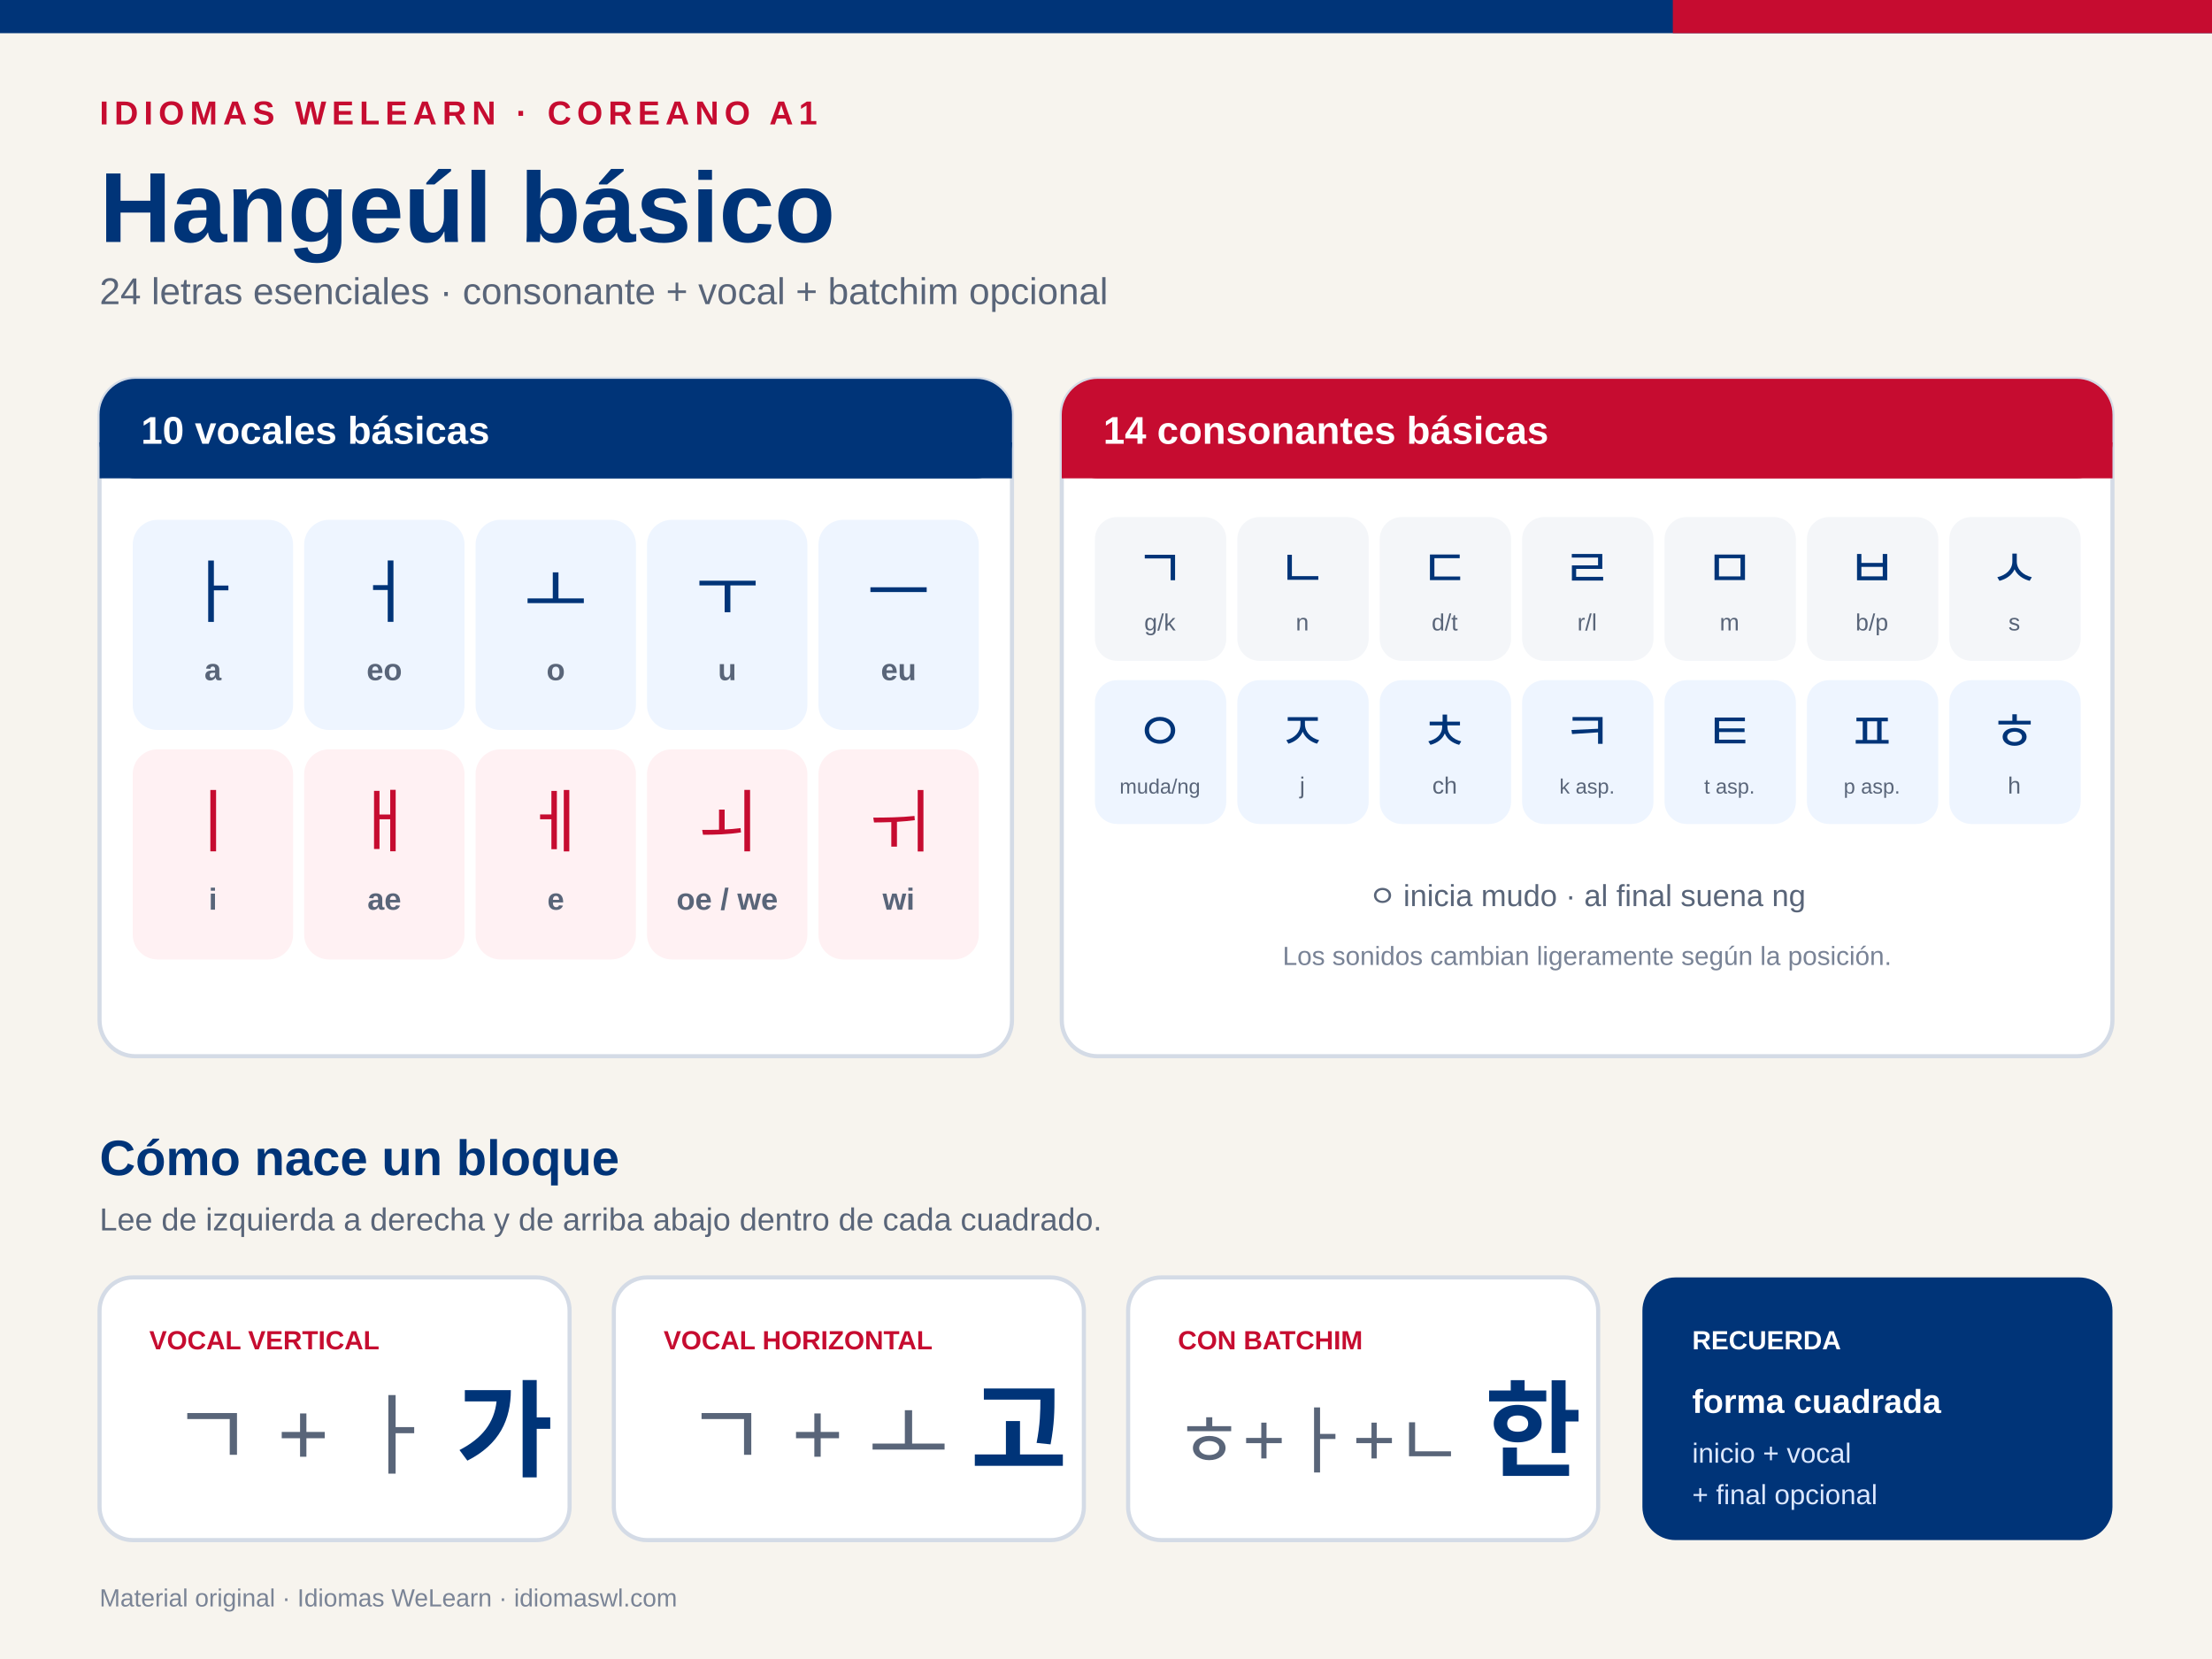
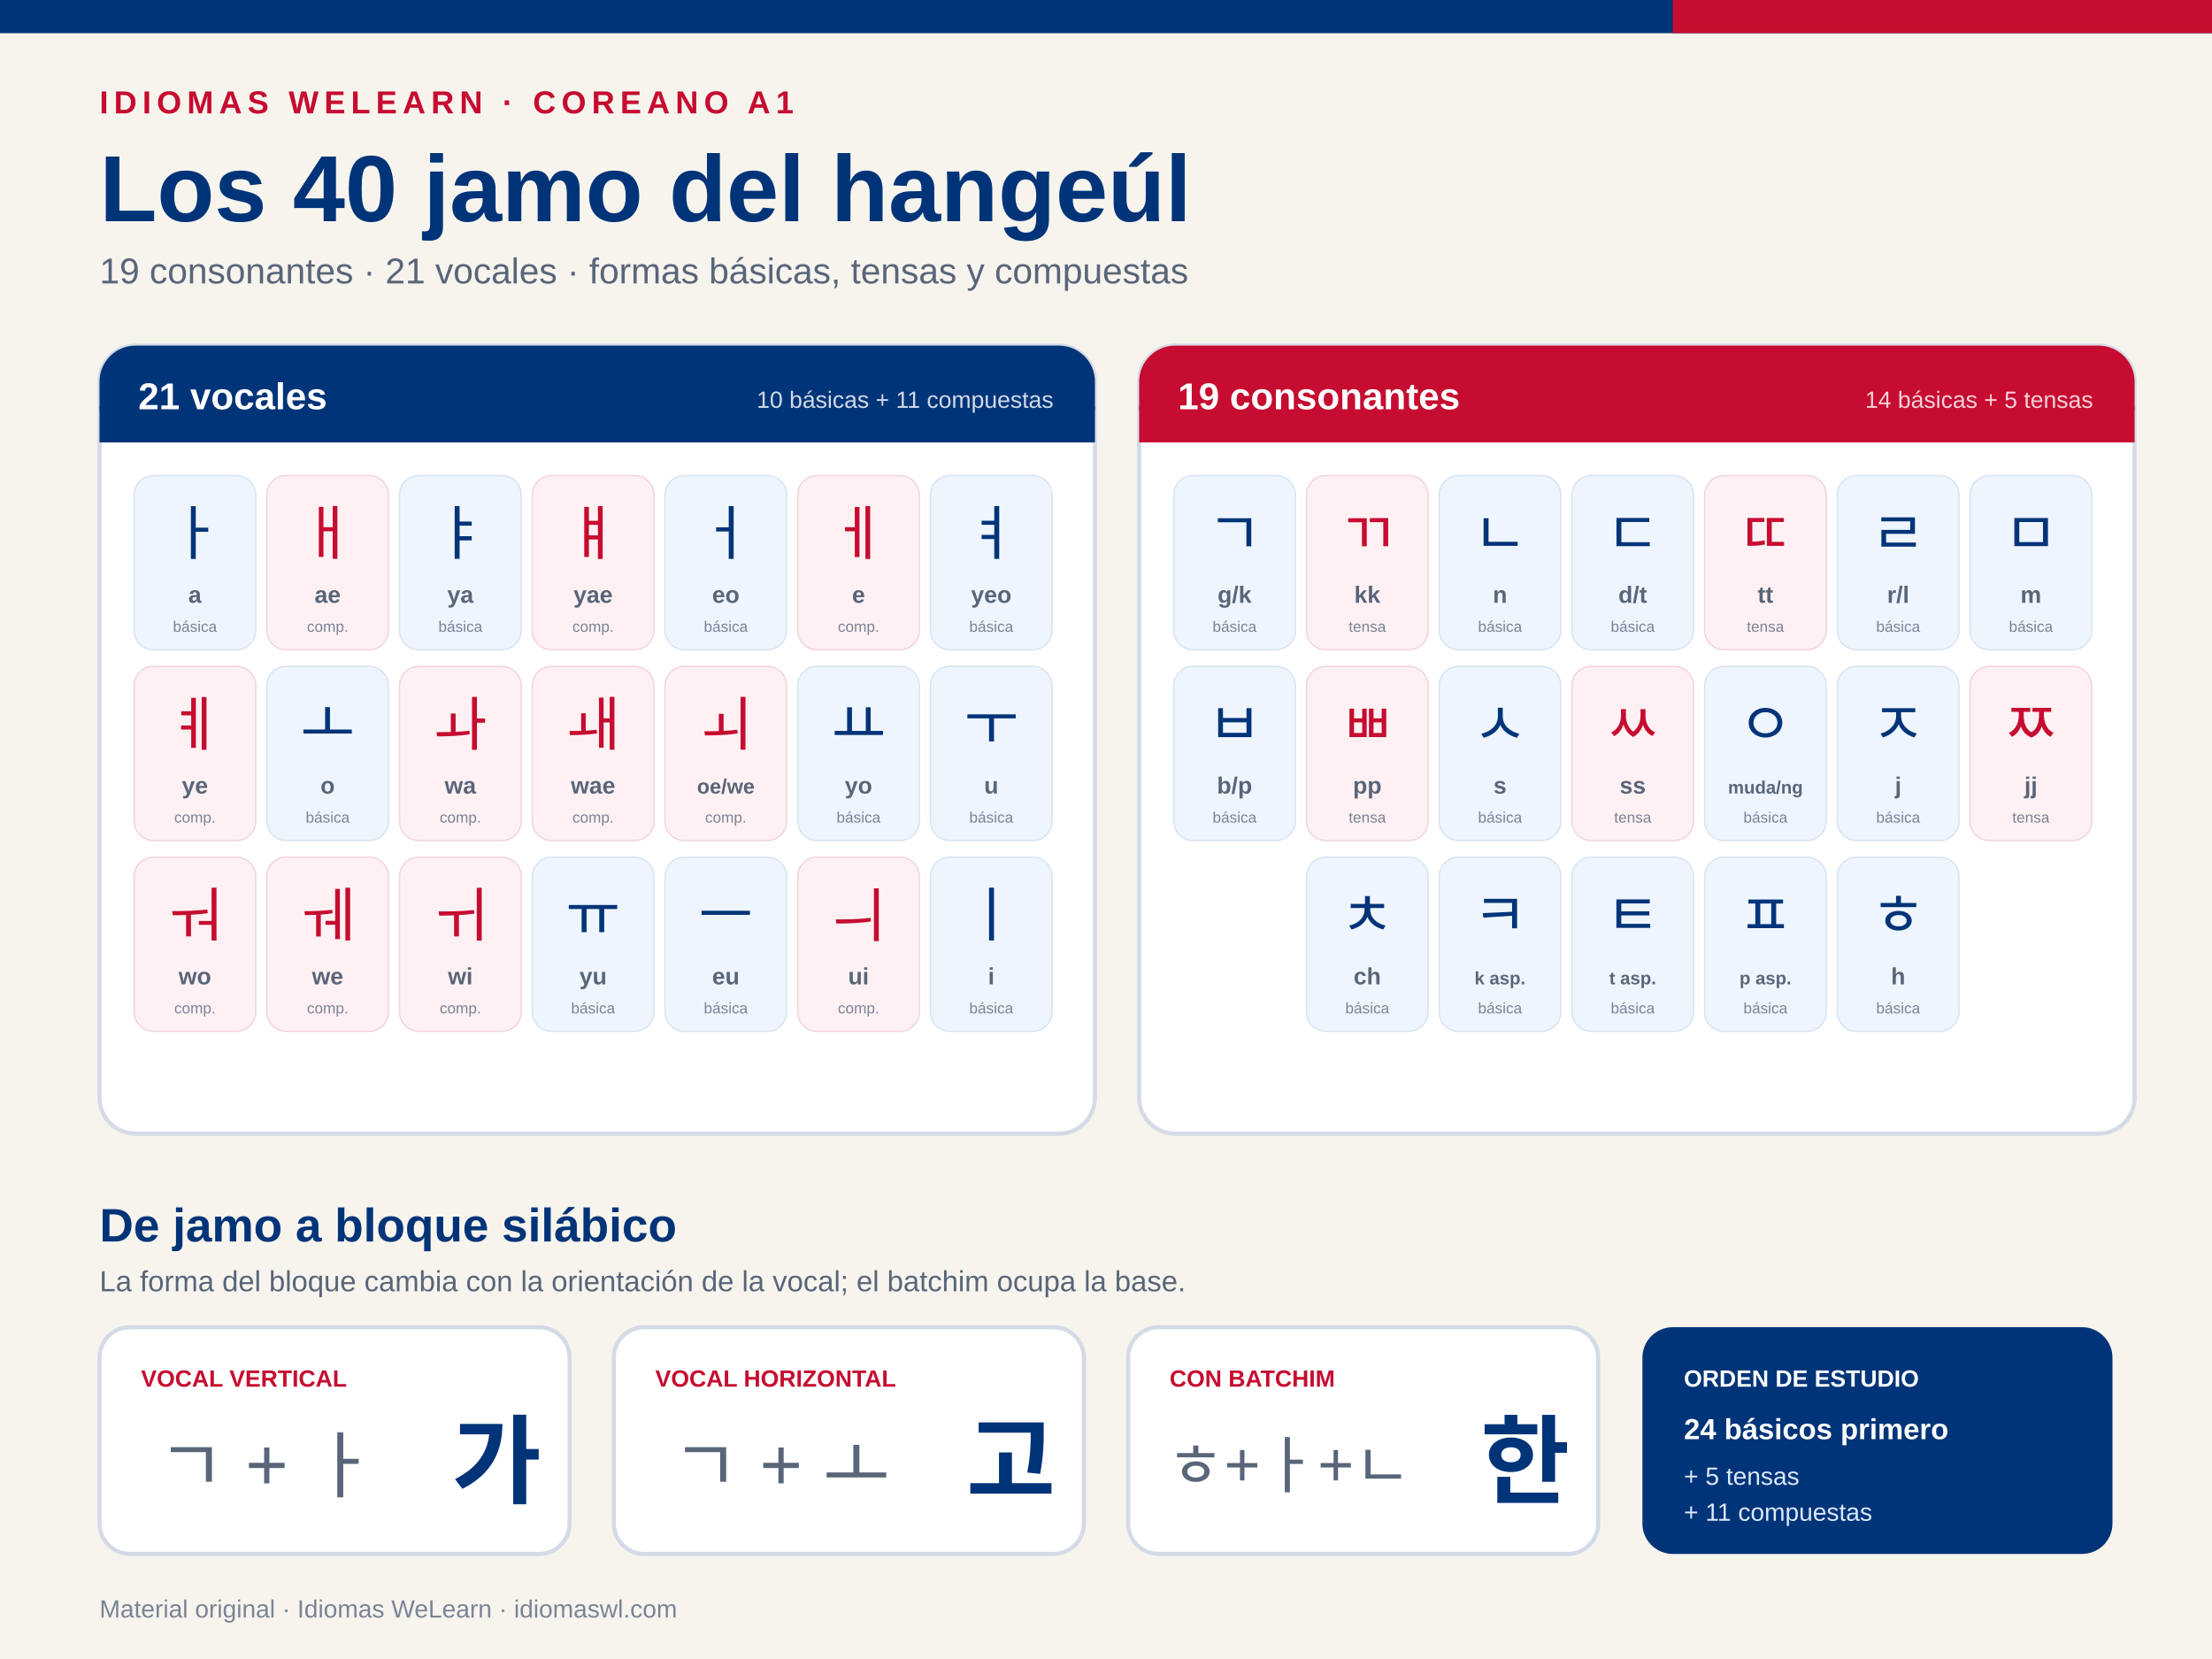
<svg xmlns="http://www.w3.org/2000/svg" width="1600" height="1200" viewBox="0 0 1600 1200" role="img" aria-labelledby="title desc">
  <rect width="1600" height="1200" fill="#f7f4ee" />
  <rect width="1600" height="24" fill="#003478" />
  <rect x="1210" width="390" height="24" fill="#c60c30" />
-   <text x="72" y="90" font-family="Arial, 'Noto Sans KR', sans-serif" font-size="24" font-weight="700" letter-spacing="4" fill="#c60c30">IDIOMAS WELEARN · COREANO A1</text>
-   <text x="72" y="175" font-family="Arial, 'Noto Sans KR', sans-serif" font-size="72" font-weight="800" fill="#003478">Hangeúl básico</text>
-   <text x="72" y="220" font-family="Arial, 'Noto Sans KR', sans-serif" font-size="27" fill="#596579">24 letras esenciales · consonante + vocal + batchim opcional</text>
-   <g transform="translate(72 274)">
-     <rect width="660" height="490" rx="26" fill="#fff" stroke="#d4dbe6" stroke-width="3" />
-     <rect width="660" height="72" rx="26" fill="#003478" />
-     <path d="M0 46h660v26H0z" fill="#003478" />
-     <text x="30" y="47" font-family="Arial, 'Noto Sans KR', sans-serif" font-size="28" font-weight="700" fill="#fff">10 vocales básicas</text>
-     <g font-family="Arial, 'Noto Sans KR', sans-serif" text-anchor="middle">
-       <g transform="translate(24 102)">
-         <g transform="translate(0 0)">
-           <rect width="116" height="152" rx="18" fill="#eef5ff" />
-           <text x="58" y="70" font-size="50" fill="#003478">ㅏ</text>
-           <text x="58" y="116" font-size="22" font-weight="700" fill="#596579">a</text>
-         </g>
-         <g transform="translate(124 0)">
-           <rect width="116" height="152" rx="18" fill="#eef5ff" />
-           <text x="58" y="70" font-size="50" fill="#003478">ㅓ</text>
-           <text x="58" y="116" font-size="22" font-weight="700" fill="#596579">eo</text>
-         </g>
-         <g transform="translate(248 0)">
-           <rect width="116" height="152" rx="18" fill="#eef5ff" />
-           <text x="58" y="70" font-size="50" fill="#003478">ㅗ</text>
-           <text x="58" y="116" font-size="22" font-weight="700" fill="#596579">o</text>
-         </g>
-         <g transform="translate(372 0)">
-           <rect width="116" height="152" rx="18" fill="#eef5ff" />
-           <text x="58" y="70" font-size="50" fill="#003478">ㅜ</text>
-           <text x="58" y="116" font-size="22" font-weight="700" fill="#596579">u</text>
-         </g>
-         <g transform="translate(496 0)">
-           <rect width="116" height="152" rx="18" fill="#eef5ff" />
-           <text x="58" y="70" font-size="50" fill="#003478">ㅡ</text>
-           <text x="58" y="116" font-size="22" font-weight="700" fill="#596579">eu</text>
-         </g>
-       </g>
-       <g transform="translate(24 268)">
-         <g transform="translate(0 0)">
-           <rect width="116" height="152" rx="18" fill="#fff1f3" />
-           <text x="58" y="70" font-size="50" fill="#c60c30">ㅣ</text>
-           <text x="58" y="116" font-size="22" font-weight="700" fill="#596579">i</text>
-         </g>
-         <g transform="translate(124 0)">
-           <rect width="116" height="152" rx="18" fill="#fff1f3" />
-           <text x="58" y="70" font-size="50" fill="#c60c30">ㅐ</text>
-           <text x="58" y="116" font-size="22" font-weight="700" fill="#596579">ae</text>
-         </g>
-         <g transform="translate(248 0)">
-           <rect width="116" height="152" rx="18" fill="#fff1f3" />
-           <text x="58" y="70" font-size="50" fill="#c60c30">ㅔ</text>
-           <text x="58" y="116" font-size="22" font-weight="700" fill="#596579">e</text>
-         </g>
-         <g transform="translate(372 0)">
-           <rect width="116" height="152" rx="18" fill="#fff1f3" />
-           <text x="58" y="70" font-size="50" fill="#c60c30">ㅚ</text>
-           <text x="58" y="116" font-size="22" font-weight="700" fill="#596579">oe / we</text>
-         </g>
-         <g transform="translate(496 0)">
-           <rect width="116" height="152" rx="18" fill="#fff1f3" />
-           <text x="58" y="70" font-size="50" fill="#c60c30">ㅟ</text>
-           <text x="58" y="116" font-size="22" font-weight="700" fill="#596579">wi</text>
-         </g>
+   <text x="72" y="82" font-family="Arial, 'Noto Sans KR', sans-serif" font-size="23" font-weight="700" letter-spacing="4" fill="#c60c30">IDIOMAS WELEARN · COREANO A1</text>
+   <text x="72" y="160" font-family="Arial, 'Noto Sans KR', sans-serif" font-size="68" font-weight="800" fill="#003478">Los 40 jamo del hangeúl</text>
+   <text x="72" y="205" font-family="Arial, 'Noto Sans KR', sans-serif" font-size="26" fill="#596579">19 consonantes · 21 vocales · formas básicas, tensas y compuestas</text>
+   <g transform="translate(72 250)">
+     <rect width="720" height="570" rx="26" fill="#fff" stroke="#d4dbe6" stroke-width="3" />
+     <rect width="720" height="70" rx="26" fill="#003478" />
+     <path d="M0 44h720v26H0z" fill="#003478" />
+     <text x="28" y="46" font-family="Arial, 'Noto Sans KR', sans-serif" font-size="27" font-weight="700" fill="#fff">21 vocales</text>
+     <text x="690" y="45" text-anchor="end" font-family="Arial, sans-serif" font-size="17" fill="#fff" opacity=".82">10 básicas + 11 compuestas</text>
+     <g transform="translate(25 94)" font-family="Arial, 'Noto Sans KR', sans-serif" text-anchor="middle">
+       <g transform="translate(0 0)">
+         <rect width="88" height="126" rx="14" fill="#eef5ff" stroke="#d8e4f2" />
+         <text x="44" y="57" font-size="43" fill="#003478">ㅏ</text>
+         <text x="44" y="92" font-size="17" font-weight="700" fill="#596579">a</text>
+         <text x="44" y="113" font-size="11" fill="#798396">básica</text>
+       </g>
+       <g transform="translate(96 0)">
+         <rect width="88" height="126" rx="14" fill="#fff1f3" stroke="#f1d4da" />
+         <text x="44" y="57" font-size="43" fill="#c60c30">ㅐ</text>
+         <text x="44" y="92" font-size="17" font-weight="700" fill="#596579">ae</text>
+         <text x="44" y="113" font-size="11" fill="#798396">comp.</text>
+       </g>
+       <g transform="translate(192 0)">
+         <rect width="88" height="126" rx="14" fill="#eef5ff" stroke="#d8e4f2" />
+         <text x="44" y="57" font-size="43" fill="#003478">ㅑ</text>
+         <text x="44" y="92" font-size="17" font-weight="700" fill="#596579">ya</text>
+         <text x="44" y="113" font-size="11" fill="#798396">básica</text>
+       </g>
+       <g transform="translate(288 0)">
+         <rect width="88" height="126" rx="14" fill="#fff1f3" stroke="#f1d4da" />
+         <text x="44" y="57" font-size="43" fill="#c60c30">ㅒ</text>
+         <text x="44" y="92" font-size="17" font-weight="700" fill="#596579">yae</text>
+         <text x="44" y="113" font-size="11" fill="#798396">comp.</text>
+       </g>
+       <g transform="translate(384 0)">
+         <rect width="88" height="126" rx="14" fill="#eef5ff" stroke="#d8e4f2" />
+         <text x="44" y="57" font-size="43" fill="#003478">ㅓ</text>
+         <text x="44" y="92" font-size="17" font-weight="700" fill="#596579">eo</text>
+         <text x="44" y="113" font-size="11" fill="#798396">básica</text>
+       </g>
+       <g transform="translate(480 0)">
+         <rect width="88" height="126" rx="14" fill="#fff1f3" stroke="#f1d4da" />
+         <text x="44" y="57" font-size="43" fill="#c60c30">ㅔ</text>
+         <text x="44" y="92" font-size="17" font-weight="700" fill="#596579">e</text>
+         <text x="44" y="113" font-size="11" fill="#798396">comp.</text>
+       </g>
+       <g transform="translate(576 0)">
+         <rect width="88" height="126" rx="14" fill="#eef5ff" stroke="#d8e4f2" />
+         <text x="44" y="57" font-size="43" fill="#003478">ㅕ</text>
+         <text x="44" y="92" font-size="17" font-weight="700" fill="#596579">yeo</text>
+         <text x="44" y="113" font-size="11" fill="#798396">básica</text>
+       </g>
+       <g transform="translate(0 138)">
+         <rect width="88" height="126" rx="14" fill="#fff1f3" stroke="#f1d4da" />
+         <text x="44" y="57" font-size="43" fill="#c60c30">ㅖ</text>
+         <text x="44" y="92" font-size="17" font-weight="700" fill="#596579">ye</text>
+         <text x="44" y="113" font-size="11" fill="#798396">comp.</text>
+       </g>
+       <g transform="translate(96 138)">
+         <rect width="88" height="126" rx="14" fill="#eef5ff" stroke="#d8e4f2" />
+         <text x="44" y="57" font-size="43" fill="#003478">ㅗ</text>
+         <text x="44" y="92" font-size="17" font-weight="700" fill="#596579">o</text>
+         <text x="44" y="113" font-size="11" fill="#798396">básica</text>
+       </g>
+       <g transform="translate(192 138)">
+         <rect width="88" height="126" rx="14" fill="#fff1f3" stroke="#f1d4da" />
+         <text x="44" y="57" font-size="43" fill="#c60c30">ㅘ</text>
+         <text x="44" y="92" font-size="17" font-weight="700" fill="#596579">wa</text>
+         <text x="44" y="113" font-size="11" fill="#798396">comp.</text>
+       </g>
+       <g transform="translate(288 138)">
+         <rect width="88" height="126" rx="14" fill="#fff1f3" stroke="#f1d4da" />
+         <text x="44" y="57" font-size="43" fill="#c60c30">ㅙ</text>
+         <text x="44" y="92" font-size="17" font-weight="700" fill="#596579">wae</text>
+         <text x="44" y="113" font-size="11" fill="#798396">comp.</text>
+       </g>
+       <g transform="translate(384 138)">
+         <rect width="88" height="126" rx="14" fill="#fff1f3" stroke="#f1d4da" />
+         <text x="44" y="57" font-size="43" fill="#c60c30">ㅚ</text>
+         <text x="44" y="92" font-size="15" font-weight="700" fill="#596579">oe/we</text>
+         <text x="44" y="113" font-size="11" fill="#798396">comp.</text>
+       </g>
+       <g transform="translate(480 138)">
+         <rect width="88" height="126" rx="14" fill="#eef5ff" stroke="#d8e4f2" />
+         <text x="44" y="57" font-size="43" fill="#003478">ㅛ</text>
+         <text x="44" y="92" font-size="17" font-weight="700" fill="#596579">yo</text>
+         <text x="44" y="113" font-size="11" fill="#798396">básica</text>
+       </g>
+       <g transform="translate(576 138)">
+         <rect width="88" height="126" rx="14" fill="#eef5ff" stroke="#d8e4f2" />
+         <text x="44" y="57" font-size="43" fill="#003478">ㅜ</text>
+         <text x="44" y="92" font-size="17" font-weight="700" fill="#596579">u</text>
+         <text x="44" y="113" font-size="11" fill="#798396">básica</text>
+       </g>
+       <g transform="translate(0 276)">
+         <rect width="88" height="126" rx="14" fill="#fff1f3" stroke="#f1d4da" />
+         <text x="44" y="57" font-size="43" fill="#c60c30">ㅝ</text>
+         <text x="44" y="92" font-size="17" font-weight="700" fill="#596579">wo</text>
+         <text x="44" y="113" font-size="11" fill="#798396">comp.</text>
+       </g>
+       <g transform="translate(96 276)">
+         <rect width="88" height="126" rx="14" fill="#fff1f3" stroke="#f1d4da" />
+         <text x="44" y="57" font-size="43" fill="#c60c30">ㅞ</text>
+         <text x="44" y="92" font-size="17" font-weight="700" fill="#596579">we</text>
+         <text x="44" y="113" font-size="11" fill="#798396">comp.</text>
+       </g>
+       <g transform="translate(192 276)">
+         <rect width="88" height="126" rx="14" fill="#fff1f3" stroke="#f1d4da" />
+         <text x="44" y="57" font-size="43" fill="#c60c30">ㅟ</text>
+         <text x="44" y="92" font-size="17" font-weight="700" fill="#596579">wi</text>
+         <text x="44" y="113" font-size="11" fill="#798396">comp.</text>
+       </g>
+       <g transform="translate(288 276)">
+         <rect width="88" height="126" rx="14" fill="#eef5ff" stroke="#d8e4f2" />
+         <text x="44" y="57" font-size="43" fill="#003478">ㅠ</text>
+         <text x="44" y="92" font-size="17" font-weight="700" fill="#596579">yu</text>
+         <text x="44" y="113" font-size="11" fill="#798396">básica</text>
+       </g>
+       <g transform="translate(384 276)">
+         <rect width="88" height="126" rx="14" fill="#eef5ff" stroke="#d8e4f2" />
+         <text x="44" y="57" font-size="43" fill="#003478">ㅡ</text>
+         <text x="44" y="92" font-size="17" font-weight="700" fill="#596579">eu</text>
+         <text x="44" y="113" font-size="11" fill="#798396">básica</text>
+       </g>
+       <g transform="translate(480 276)">
+         <rect width="88" height="126" rx="14" fill="#fff1f3" stroke="#f1d4da" />
+         <text x="44" y="57" font-size="43" fill="#c60c30">ㅢ</text>
+         <text x="44" y="92" font-size="17" font-weight="700" fill="#596579">ui</text>
+         <text x="44" y="113" font-size="11" fill="#798396">comp.</text>
+       </g>
+       <g transform="translate(576 276)">
+         <rect width="88" height="126" rx="14" fill="#eef5ff" stroke="#d8e4f2" />
+         <text x="44" y="57" font-size="43" fill="#003478">ㅣ</text>
+         <text x="44" y="92" font-size="17" font-weight="700" fill="#596579">i</text>
+         <text x="44" y="113" font-size="11" fill="#798396">básica</text>
      </g>
    </g>
  </g>
-   <g transform="translate(768 274)">
-     <rect width="760" height="490" rx="26" fill="#fff" stroke="#d4dbe6" stroke-width="3" />
-     <rect width="760" height="72" rx="26" fill="#c60c30" />
-     <path d="M0 46h760v26H0z" fill="#c60c30" />
-     <text x="30" y="47" font-family="Arial, 'Noto Sans KR', sans-serif" font-size="28" font-weight="700" fill="#fff">14 consonantes básicas</text>
-     <g font-family="Arial, 'Noto Sans KR', sans-serif" text-anchor="middle">
-       <g transform="translate(24 100)">
-         <g transform="translate(0 0)">
-           <rect width="95" height="104" rx="16" fill="#f4f6f9" />
-           <text x="47" y="51" font-size="39" fill="#003478">ㄱ</text>
-           <text x="47" y="82" font-size="17" fill="#596579">g/k</text>
-         </g>
-         <g transform="translate(103 0)">
-           <rect width="95" height="104" rx="16" fill="#f4f6f9" />
-           <text x="47" y="51" font-size="39" fill="#003478">ㄴ</text>
-           <text x="47" y="82" font-size="17" fill="#596579">n</text>
-         </g>
-         <g transform="translate(206 0)">
-           <rect width="95" height="104" rx="16" fill="#f4f6f9" />
-           <text x="47" y="51" font-size="39" fill="#003478">ㄷ</text>
-           <text x="47" y="82" font-size="17" fill="#596579">d/t</text>
-         </g>
-         <g transform="translate(309 0)">
-           <rect width="95" height="104" rx="16" fill="#f4f6f9" />
-           <text x="47" y="51" font-size="39" fill="#003478">ㄹ</text>
-           <text x="47" y="82" font-size="17" fill="#596579">r/l</text>
-         </g>
-         <g transform="translate(412 0)">
-           <rect width="95" height="104" rx="16" fill="#f4f6f9" />
-           <text x="47" y="51" font-size="39" fill="#003478">ㅁ</text>
-           <text x="47" y="82" font-size="17" fill="#596579">m</text>
-         </g>
-         <g transform="translate(515 0)">
-           <rect width="95" height="104" rx="16" fill="#f4f6f9" />
-           <text x="47" y="51" font-size="39" fill="#003478">ㅂ</text>
-           <text x="47" y="82" font-size="17" fill="#596579">b/p</text>
-         </g>
-         <g transform="translate(618 0)">
-           <rect width="95" height="104" rx="16" fill="#f4f6f9" />
-           <text x="47" y="51" font-size="39" fill="#003478">ㅅ</text>
-           <text x="47" y="82" font-size="17" fill="#596579">s</text>
-         </g>
-       </g>
-       <g transform="translate(24 218)">
-         <g transform="translate(0 0)">
-           <rect width="95" height="104" rx="16" fill="#eef5ff" />
-           <text x="47" y="51" font-size="39" fill="#003478">ㅇ</text>
-           <text x="47" y="82" font-size="15" fill="#596579">muda/ng</text>
-         </g>
-         <g transform="translate(103 0)">
-           <rect width="95" height="104" rx="16" fill="#eef5ff" />
-           <text x="47" y="51" font-size="39" fill="#003478">ㅈ</text>
-           <text x="47" y="82" font-size="17" fill="#596579">j</text>
-         </g>
-         <g transform="translate(206 0)">
-           <rect width="95" height="104" rx="16" fill="#eef5ff" />
-           <text x="47" y="51" font-size="39" fill="#003478">ㅊ</text>
-           <text x="47" y="82" font-size="17" fill="#596579">ch</text>
-         </g>
-         <g transform="translate(309 0)">
-           <rect width="95" height="104" rx="16" fill="#eef5ff" />
-           <text x="47" y="51" font-size="39" fill="#003478">ㅋ</text>
-           <text x="47" y="82" font-size="15" fill="#596579">k asp.</text>
-         </g>
-         <g transform="translate(412 0)">
-           <rect width="95" height="104" rx="16" fill="#eef5ff" />
-           <text x="47" y="51" font-size="39" fill="#003478">ㅌ</text>
-           <text x="47" y="82" font-size="15" fill="#596579">t asp.</text>
-         </g>
-         <g transform="translate(515 0)">
-           <rect width="95" height="104" rx="16" fill="#eef5ff" />
-           <text x="47" y="51" font-size="39" fill="#003478">ㅍ</text>
-           <text x="47" y="82" font-size="15" fill="#596579">p asp.</text>
-         </g>
-         <g transform="translate(618 0)">
-           <rect width="95" height="104" rx="16" fill="#eef5ff" />
-           <text x="47" y="51" font-size="39" fill="#003478">ㅎ</text>
-           <text x="47" y="82" font-size="17" fill="#596579">h</text>
-         </g>
-       </g>
-       <text x="380" y="382" font-size="22" fill="#596579">ㅇ inicia mudo · al final suena ng</text>
-       <text x="380" y="424" font-size="19" fill="#798396">Los sonidos cambian ligeramente según la posición.</text>
+   <g transform="translate(824 250)">
+     <rect width="720" height="570" rx="26" fill="#fff" stroke="#d4dbe6" stroke-width="3" />
+     <rect width="720" height="70" rx="26" fill="#c60c30" />
+     <path d="M0 44h720v26H0z" fill="#c60c30" />
+     <text x="28" y="46" font-family="Arial, 'Noto Sans KR', sans-serif" font-size="27" font-weight="700" fill="#fff">19 consonantes</text>
+     <text x="690" y="45" text-anchor="end" font-family="Arial, sans-serif" font-size="17" fill="#fff" opacity=".82">14 básicas + 5 tensas</text>
+     <g transform="translate(25 94)" font-family="Arial, 'Noto Sans KR', sans-serif" text-anchor="middle">
+       <g transform="translate(0 0)">
+         <rect width="88" height="126" rx="14" fill="#eef5ff" stroke="#d8e4f2" />
+         <text x="44" y="57" font-size="43" fill="#003478">ㄱ</text>
+         <text x="44" y="92" font-size="17" font-weight="700" fill="#596579">g/k</text>
+         <text x="44" y="113" font-size="11" fill="#798396">básica</text>
+       </g>
+       <g transform="translate(96 0)">
+         <rect width="88" height="126" rx="14" fill="#fff1f3" stroke="#f1d4da" />
+         <text x="44" y="57" font-size="43" fill="#c60c30">ㄲ</text>
+         <text x="44" y="92" font-size="17" font-weight="700" fill="#596579">kk</text>
+         <text x="44" y="113" font-size="11" fill="#798396">tensa</text>
+       </g>
+       <g transform="translate(192 0)">
+         <rect width="88" height="126" rx="14" fill="#eef5ff" stroke="#d8e4f2" />
+         <text x="44" y="57" font-size="43" fill="#003478">ㄴ</text>
+         <text x="44" y="92" font-size="17" font-weight="700" fill="#596579">n</text>
+         <text x="44" y="113" font-size="11" fill="#798396">básica</text>
+       </g>
+       <g transform="translate(288 0)">
+         <rect width="88" height="126" rx="14" fill="#eef5ff" stroke="#d8e4f2" />
+         <text x="44" y="57" font-size="43" fill="#003478">ㄷ</text>
+         <text x="44" y="92" font-size="17" font-weight="700" fill="#596579">d/t</text>
+         <text x="44" y="113" font-size="11" fill="#798396">básica</text>
+       </g>
+       <g transform="translate(384 0)">
+         <rect width="88" height="126" rx="14" fill="#fff1f3" stroke="#f1d4da" />
+         <text x="44" y="57" font-size="43" fill="#c60c30">ㄸ</text>
+         <text x="44" y="92" font-size="17" font-weight="700" fill="#596579">tt</text>
+         <text x="44" y="113" font-size="11" fill="#798396">tensa</text>
+       </g>
+       <g transform="translate(480 0)">
+         <rect width="88" height="126" rx="14" fill="#eef5ff" stroke="#d8e4f2" />
+         <text x="44" y="57" font-size="43" fill="#003478">ㄹ</text>
+         <text x="44" y="92" font-size="17" font-weight="700" fill="#596579">r/l</text>
+         <text x="44" y="113" font-size="11" fill="#798396">básica</text>
+       </g>
+       <g transform="translate(576 0)">
+         <rect width="88" height="126" rx="14" fill="#eef5ff" stroke="#d8e4f2" />
+         <text x="44" y="57" font-size="43" fill="#003478">ㅁ</text>
+         <text x="44" y="92" font-size="17" font-weight="700" fill="#596579">m</text>
+         <text x="44" y="113" font-size="11" fill="#798396">básica</text>
+       </g>
+       <g transform="translate(0 138)">
+         <rect width="88" height="126" rx="14" fill="#eef5ff" stroke="#d8e4f2" />
+         <text x="44" y="57" font-size="43" fill="#003478">ㅂ</text>
+         <text x="44" y="92" font-size="17" font-weight="700" fill="#596579">b/p</text>
+         <text x="44" y="113" font-size="11" fill="#798396">básica</text>
+       </g>
+       <g transform="translate(96 138)">
+         <rect width="88" height="126" rx="14" fill="#fff1f3" stroke="#f1d4da" />
+         <text x="44" y="57" font-size="43" fill="#c60c30">ㅃ</text>
+         <text x="44" y="92" font-size="17" font-weight="700" fill="#596579">pp</text>
+         <text x="44" y="113" font-size="11" fill="#798396">tensa</text>
+       </g>
+       <g transform="translate(192 138)">
+         <rect width="88" height="126" rx="14" fill="#eef5ff" stroke="#d8e4f2" />
+         <text x="44" y="57" font-size="43" fill="#003478">ㅅ</text>
+         <text x="44" y="92" font-size="17" font-weight="700" fill="#596579">s</text>
+         <text x="44" y="113" font-size="11" fill="#798396">básica</text>
+       </g>
+       <g transform="translate(288 138)">
+         <rect width="88" height="126" rx="14" fill="#fff1f3" stroke="#f1d4da" />
+         <text x="44" y="57" font-size="43" fill="#c60c30">ㅆ</text>
+         <text x="44" y="92" font-size="17" font-weight="700" fill="#596579">ss</text>
+         <text x="44" y="113" font-size="11" fill="#798396">tensa</text>
+       </g>
+       <g transform="translate(384 138)">
+         <rect width="88" height="126" rx="14" fill="#eef5ff" stroke="#d8e4f2" />
+         <text x="44" y="57" font-size="43" fill="#003478">ㅇ</text>
+         <text x="44" y="92" font-size="13" font-weight="700" fill="#596579">muda/ng</text>
+         <text x="44" y="113" font-size="11" fill="#798396">básica</text>
+       </g>
+       <g transform="translate(480 138)">
+         <rect width="88" height="126" rx="14" fill="#eef5ff" stroke="#d8e4f2" />
+         <text x="44" y="57" font-size="43" fill="#003478">ㅈ</text>
+         <text x="44" y="92" font-size="17" font-weight="700" fill="#596579">j</text>
+         <text x="44" y="113" font-size="11" fill="#798396">básica</text>
+       </g>
+       <g transform="translate(576 138)">
+         <rect width="88" height="126" rx="14" fill="#fff1f3" stroke="#f1d4da" />
+         <text x="44" y="57" font-size="43" fill="#c60c30">ㅉ</text>
+         <text x="44" y="92" font-size="17" font-weight="700" fill="#596579">jj</text>
+         <text x="44" y="113" font-size="11" fill="#798396">tensa</text>
+       </g>
+       <g transform="translate(96 276)">
+         <rect width="88" height="126" rx="14" fill="#eef5ff" stroke="#d8e4f2" />
+         <text x="44" y="57" font-size="43" fill="#003478">ㅊ</text>
+         <text x="44" y="92" font-size="17" font-weight="700" fill="#596579">ch</text>
+         <text x="44" y="113" font-size="11" fill="#798396">básica</text>
+       </g>
+       <g transform="translate(192 276)">
+         <rect width="88" height="126" rx="14" fill="#eef5ff" stroke="#d8e4f2" />
+         <text x="44" y="57" font-size="43" fill="#003478">ㅋ</text>
+         <text x="44" y="92" font-size="13" font-weight="700" fill="#596579">k asp.</text>
+         <text x="44" y="113" font-size="11" fill="#798396">básica</text>
+       </g>
+       <g transform="translate(288 276)">
+         <rect width="88" height="126" rx="14" fill="#eef5ff" stroke="#d8e4f2" />
+         <text x="44" y="57" font-size="43" fill="#003478">ㅌ</text>
+         <text x="44" y="92" font-size="13" font-weight="700" fill="#596579">t asp.</text>
+         <text x="44" y="113" font-size="11" fill="#798396">básica</text>
+       </g>
+       <g transform="translate(384 276)">
+         <rect width="88" height="126" rx="14" fill="#eef5ff" stroke="#d8e4f2" />
+         <text x="44" y="57" font-size="43" fill="#003478">ㅍ</text>
+         <text x="44" y="92" font-size="13" font-weight="700" fill="#596579">p asp.</text>
+         <text x="44" y="113" font-size="11" fill="#798396">básica</text>
+       </g>
+       <g transform="translate(480 276)">
+         <rect width="88" height="126" rx="14" fill="#eef5ff" stroke="#d8e4f2" />
+         <text x="44" y="57" font-size="43" fill="#003478">ㅎ</text>
+         <text x="44" y="92" font-size="17" font-weight="700" fill="#596579">h</text>
+         <text x="44" y="113" font-size="11" fill="#798396">básica</text>
+       </g>
    </g>
  </g>
-   <g transform="translate(72 808)">
-     <text x="0" y="42" font-family="Arial, 'Noto Sans KR', sans-serif" font-size="36" font-weight="800" fill="#003478">Cómo nace un bloque</text>
-     <text x="0" y="82" font-family="Arial, 'Noto Sans KR', sans-serif" font-size="23" fill="#596579">Lee de izquierda a derecha y de arriba abajo dentro de cada cuadrado.</text>
-     <g transform="translate(0 116)" font-family="Arial, 'Noto Sans KR', sans-serif">
-       <g transform="translate(0 0)">
-         <rect width="340" height="190" rx="24" fill="#fff" stroke="#d4dbe6" stroke-width="3" />
-         <text x="36" y="52" font-size="19" font-weight="700" fill="#c60c30">VOCAL VERTICAL</text>
-         <text x="52" y="137" font-size="64" fill="#596579">ㄱ + ㅏ</text>
-         <text x="258" y="138" font-size="76" font-weight="700" fill="#003478">가</text>
-       </g>
-       <g transform="translate(372 0)">
-         <rect width="340" height="190" rx="24" fill="#fff" stroke="#d4dbe6" stroke-width="3" />
-         <text x="36" y="52" font-size="19" font-weight="700" fill="#c60c30">VOCAL HORIZONTAL</text>
-         <text x="52" y="137" font-size="64" fill="#596579">ㄱ + ㅗ</text>
-         <text x="258" y="138" font-size="76" font-weight="700" fill="#003478">고</text>
-       </g>
-       <g transform="translate(744 0)">
-         <rect width="340" height="190" rx="24" fill="#fff" stroke="#d4dbe6" stroke-width="3" />
-         <text x="36" y="52" font-size="19" font-weight="700" fill="#c60c30">CON BATCHIM</text>
-         <text x="34" y="137" font-size="53" fill="#596579">ㅎ+ㅏ+ㄴ</text>
-         <text x="258" y="138" font-size="76" font-weight="700" fill="#003478">한</text>
-       </g>
-       <g transform="translate(1116 0)">
-         <rect width="340" height="190" rx="24" fill="#003478" />
-         <text x="36" y="52" font-size="19" font-weight="700" fill="#fff">RECUERDA</text>
-         <text x="36" y="98" font-size="24" font-weight="700" fill="#fff">forma cuadrada</text>
-         <text x="36" y="134" font-size="20" fill="#dce8ff">inicio + vocal</text>
-         <text x="36" y="164" font-size="20" fill="#dce8ff">+ final opcional</text>
+   <g transform="translate(72 860)" font-family="Arial, 'Noto Sans KR', sans-serif">
+     <text x="0" y="38" font-size="34" font-weight="800" fill="#003478">De jamo a bloque silábico</text>
+     <text x="0" y="74" font-size="21" fill="#596579">La forma del bloque cambia con la orientación de la vocal; el batchim ocupa la base.</text>
+     <g transform="translate(0 100)">
+       <g>
+         <rect width="340" height="164" rx="22" fill="#fff" stroke="#d4dbe6" stroke-width="3" />
+         <text x="30" y="43" font-size="17" font-weight="700" fill="#c60c30">VOCAL VERTICAL</text>
+         <text x="42" y="119" font-size="53" fill="#596579">ㄱ + ㅏ</text>
+         <text x="255" y="122" font-size="70" font-weight="700" fill="#003478">가</text>
+       </g>
+       <g transform="translate(372)">
+         <rect width="340" height="164" rx="22" fill="#fff" stroke="#d4dbe6" stroke-width="3" />
+         <text x="30" y="43" font-size="17" font-weight="700" fill="#c60c30">VOCAL HORIZONTAL</text>
+         <text x="42" y="119" font-size="53" fill="#596579">ㄱ + ㅗ</text>
+         <text x="255" y="122" font-size="70" font-weight="700" fill="#003478">고</text>
+       </g>
+       <g transform="translate(744)">
+         <rect width="340" height="164" rx="22" fill="#fff" stroke="#d4dbe6" stroke-width="3" />
+         <text x="30" y="43" font-size="17" font-weight="700" fill="#c60c30">CON BATCHIM</text>
+         <text x="28" y="116" font-size="45" fill="#596579">ㅎ+ㅏ+ㄴ</text>
+         <text x="255" y="122" font-size="70" font-weight="700" fill="#003478">한</text>
+       </g>
+       <g transform="translate(1116)">
+         <rect width="340" height="164" rx="22" fill="#003478" />
+         <text x="30" y="43" font-size="17" font-weight="700" fill="#fff">ORDEN DE ESTUDIO</text>
+         <text x="30" y="81" font-size="21" font-weight="700" fill="#fff">24 básicos primero</text>
+         <text x="30" y="114" font-size="18" fill="#dce8ff">+ 5 tensas</text>
+         <text x="30" y="140" font-size="18" fill="#dce8ff">+ 11 compuestas</text>
      </g>
    </g>
  </g>
-   <text x="72" y="1162" font-family="Arial, sans-serif" font-size="18" fill="#7a8496">Material original · Idiomas WeLearn · idiomaswl.com</text>
+   <text x="72" y="1170" font-family="Arial, sans-serif" font-size="18" fill="#7a8496">Material original · Idiomas WeLearn · idiomaswl.com</text>
</svg>
